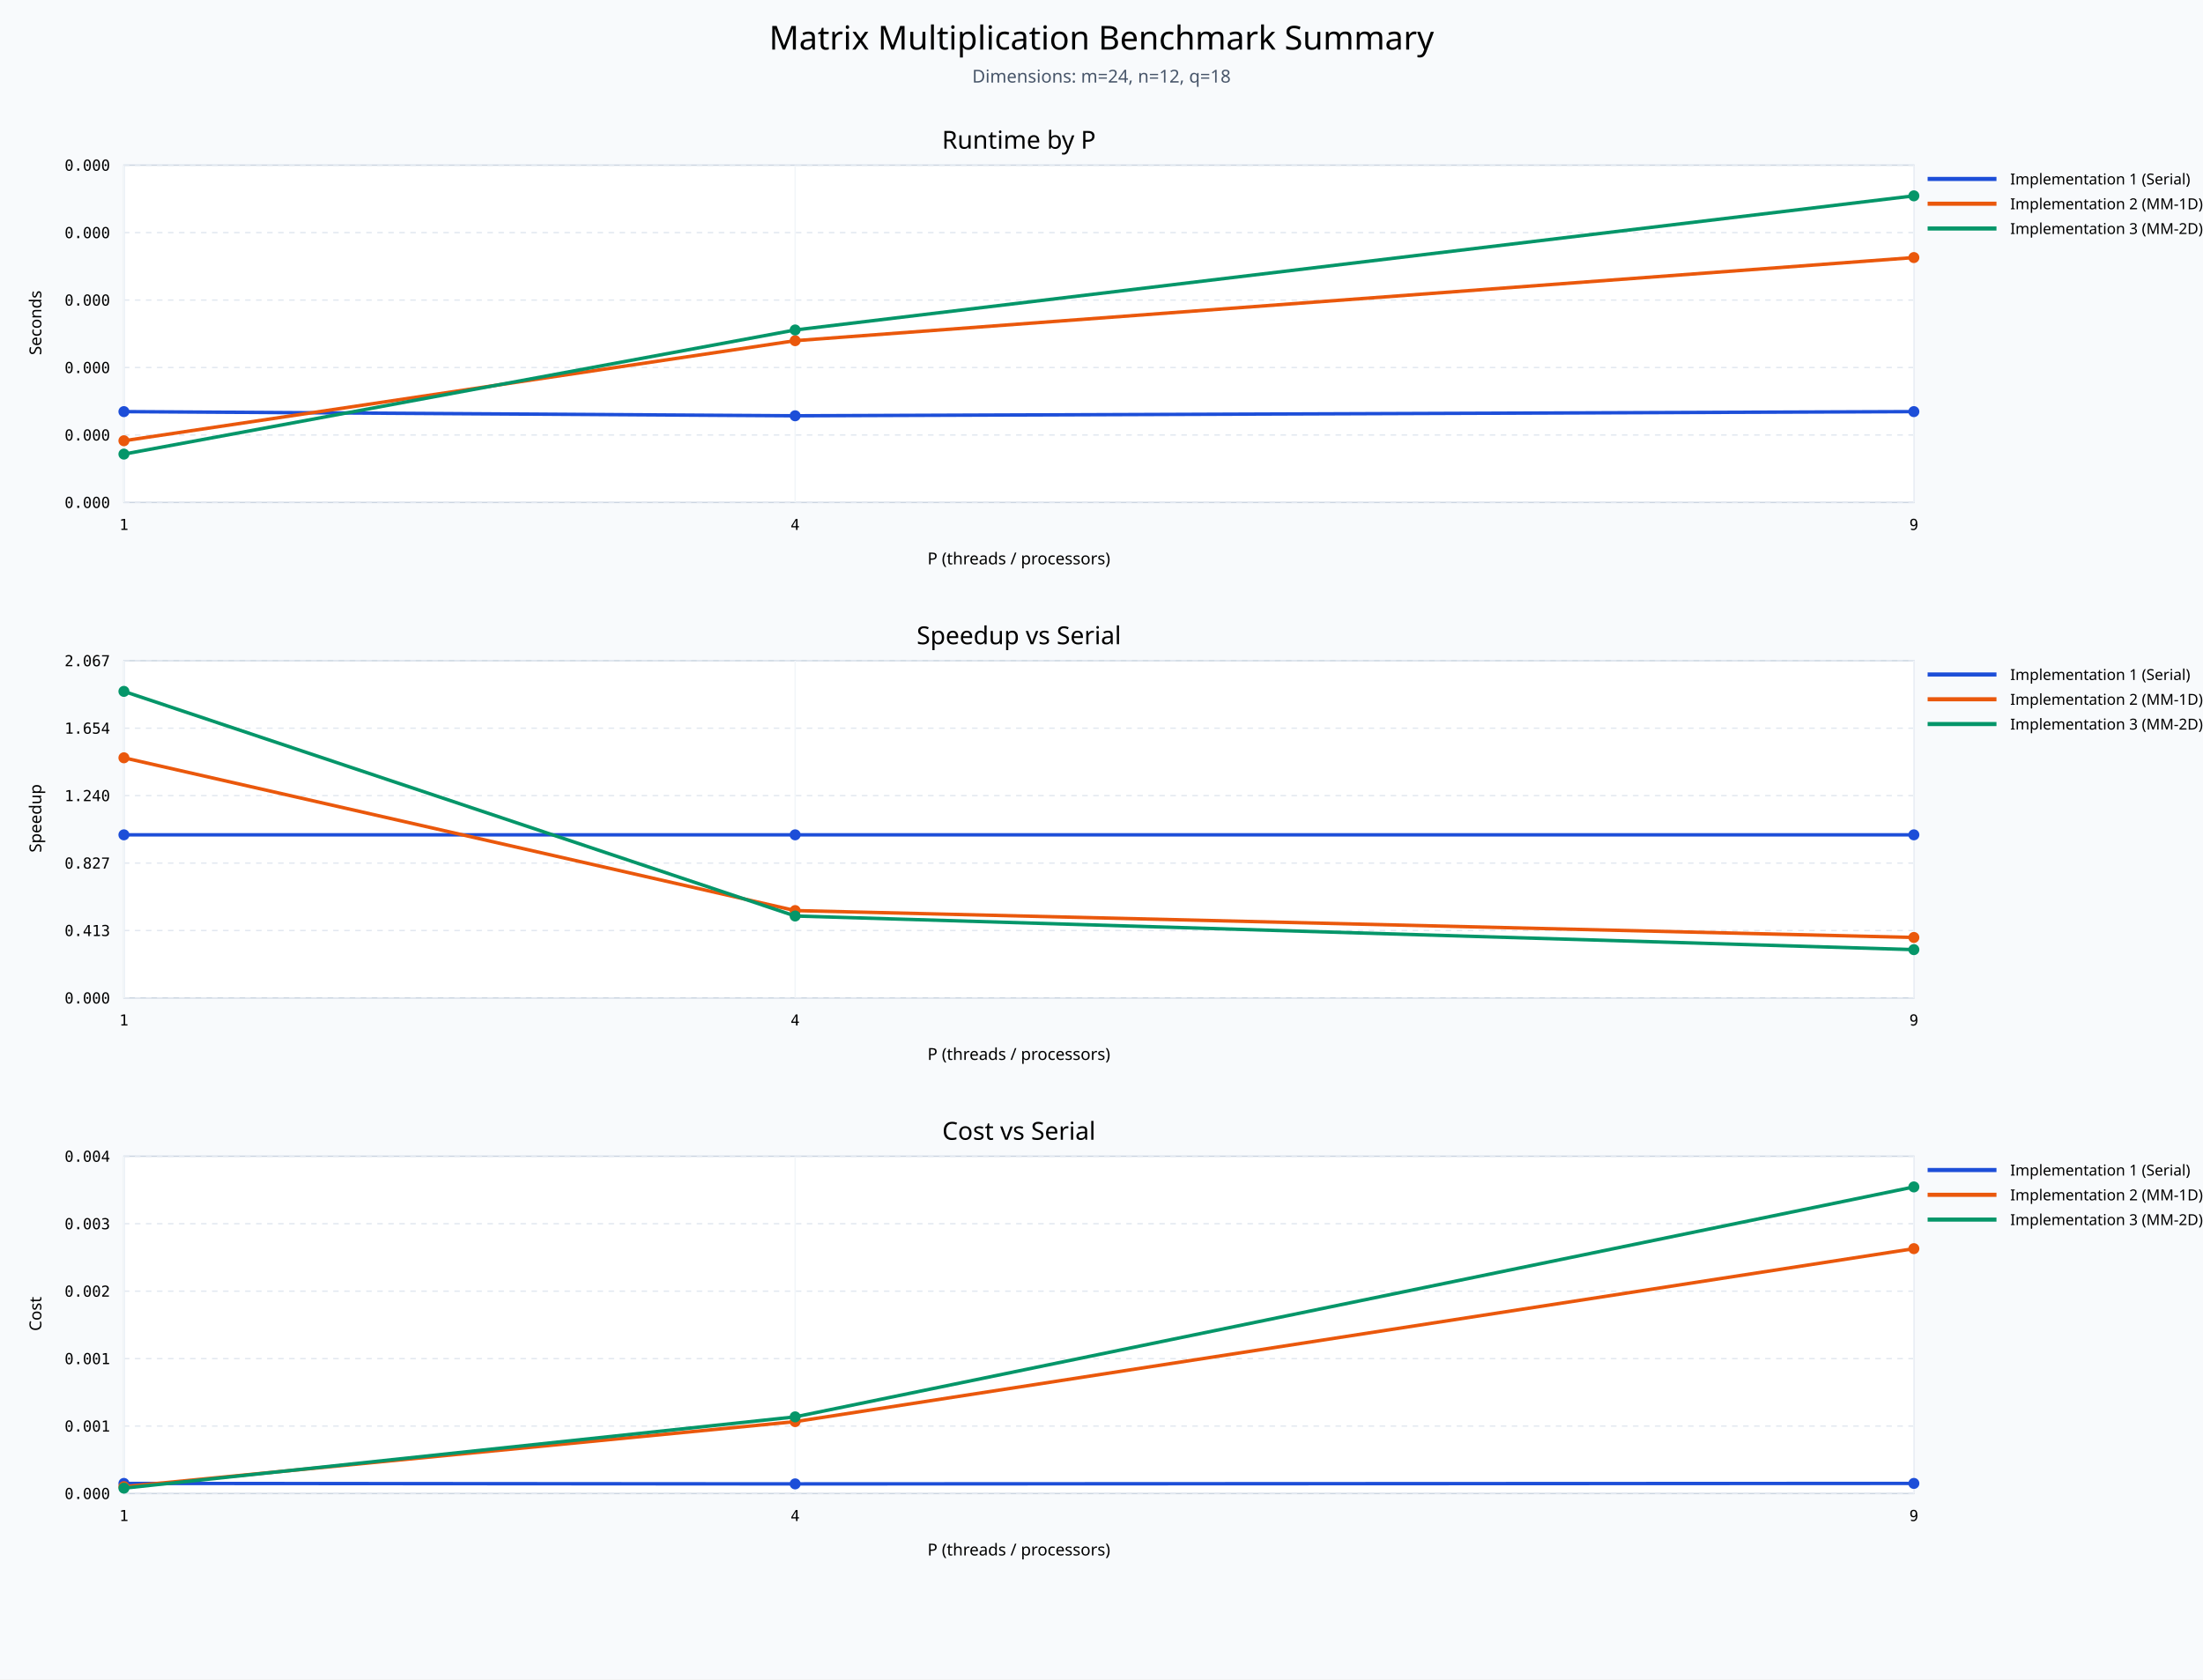
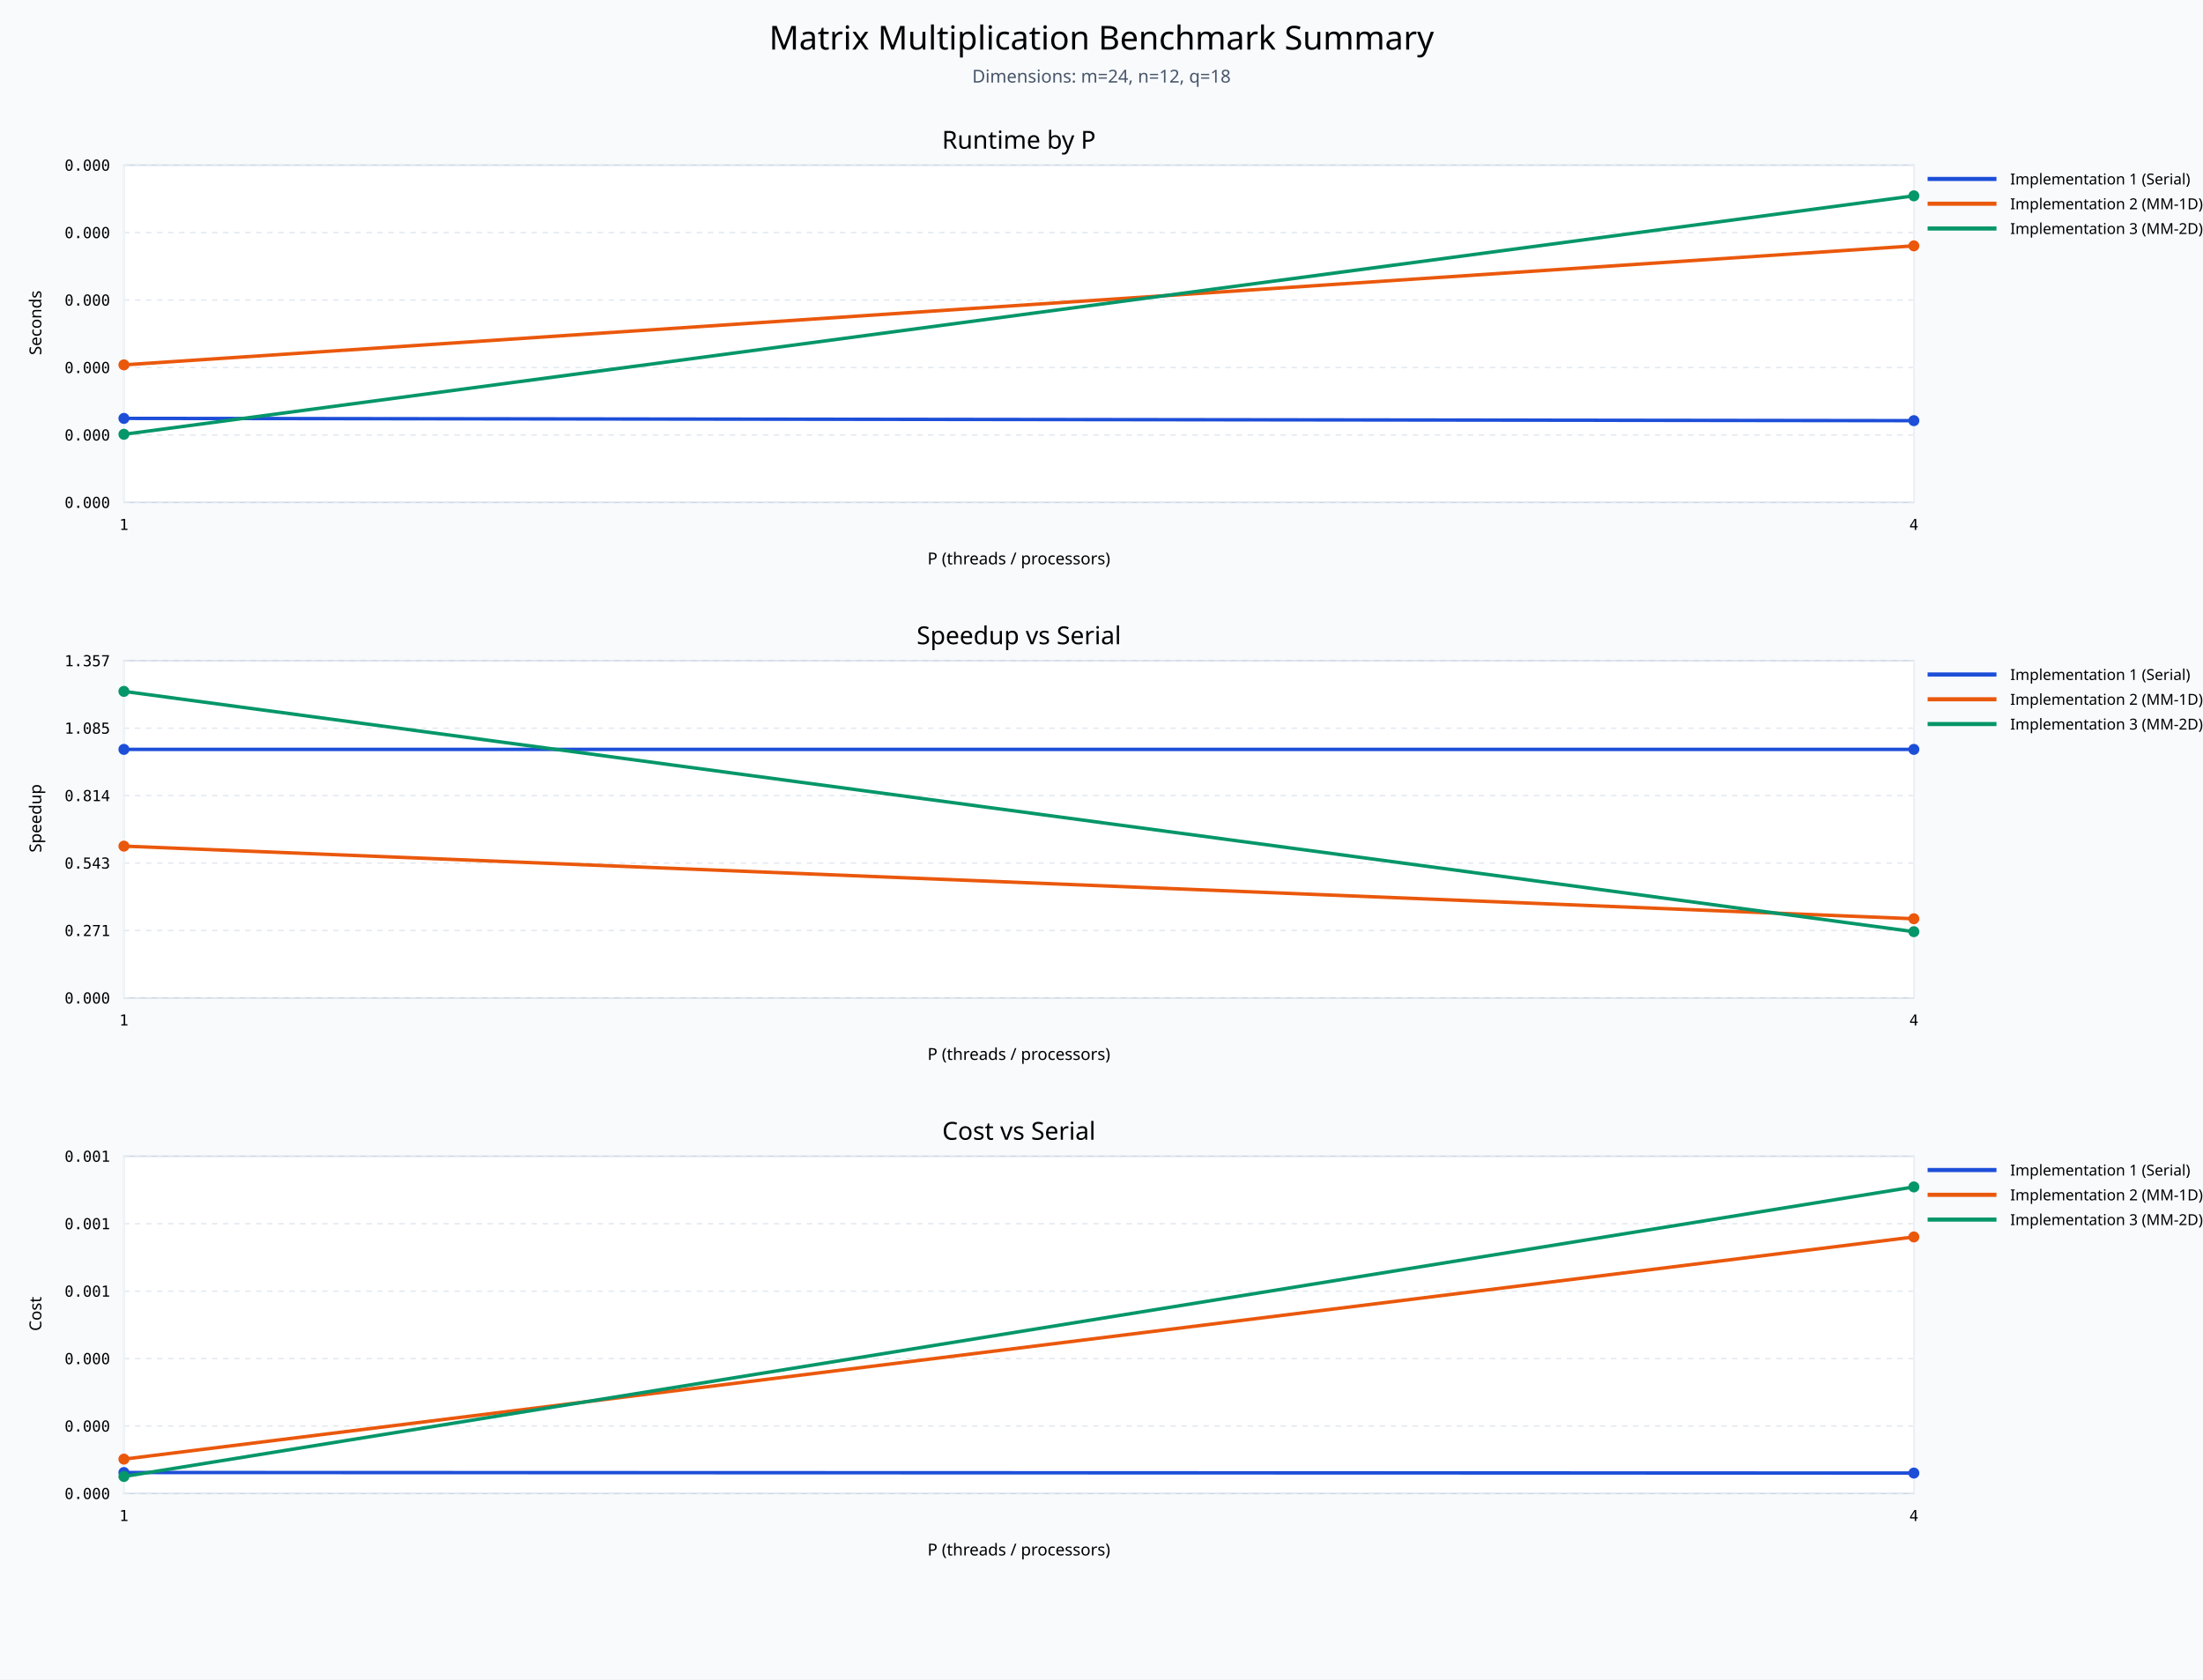
<svg xmlns="http://www.w3.org/2000/svg" width="1600" height="1220" viewBox="0 0 1600 1220">
  <rect width="100%" height="100%" fill="#f8fafc" />
  <text x="800" y="36" text-anchor="middle" font-size="24" font-family="sans-serif">Matrix Multiplication Benchmark Summary</text>
  <text x="800" y="60" text-anchor="middle" font-size="13" font-family="sans-serif" fill="#475569">Dimensions: m=24, n=12, q=18</text>
  <g>
    <text x="740" y="108" text-anchor="middle" font-size="18" font-family="sans-serif">Runtime by P</text>
    <rect x="90" y="120" width="1300" height="245" fill="#ffffff" stroke="#cbd5e1" />
    <line x1="90" y1="365" x2="1390" y2="365" stroke="#e2e8f0" stroke-dasharray="4,4" />
    <text x="80" y="369" text-anchor="end" font-size="11" font-family="monospace">0.000</text>
    <line x1="90.000" y1="316.000" x2="1390.000" y2="316.000" stroke="#e2e8f0" stroke-dasharray="4,4" />
    <text x="80.000" y="320.000" text-anchor="end" font-size="11" font-family="monospace">0.000</text>
    <line x1="90.000" y1="267.000" x2="1390.000" y2="267.000" stroke="#e2e8f0" stroke-dasharray="4,4" />
    <text x="80.000" y="271.000" text-anchor="end" font-size="11" font-family="monospace">0.000</text>
    <line x1="90.000" y1="218.000" x2="1390.000" y2="218.000" stroke="#e2e8f0" stroke-dasharray="4,4" />
    <text x="80.000" y="222.000" text-anchor="end" font-size="11" font-family="monospace">0.000</text>
    <line x1="90.000" y1="169.000" x2="1390.000" y2="169.000" stroke="#e2e8f0" stroke-dasharray="4,4" />
    <text x="80.000" y="173.000" text-anchor="end" font-size="11" font-family="monospace">0.000</text>
    <line x1="90.000" y1="120.000" x2="1390.000" y2="120.000" stroke="#e2e8f0" stroke-dasharray="4,4" />
    <text x="80.000" y="124.000" text-anchor="end" font-size="11" font-family="monospace">0.000</text>
    <line x1="90.000" y1="120.000" x2="90.000" y2="365.000" stroke="#f1f5f9" />
    <text x="90.000" y="385.000" text-anchor="middle" font-size="11" font-family="monospace">1</text>
-     <line x1="577.500" y1="120.000" x2="577.500" y2="365.000" stroke="#f1f5f9" />
-     <text x="577.500" y="385.000" text-anchor="middle" font-size="11" font-family="monospace">4</text>
    <line x1="1390.000" y1="120.000" x2="1390.000" y2="365.000" stroke="#f1f5f9" />
-     <text x="1390.000" y="385.000" text-anchor="middle" font-size="11" font-family="monospace">9</text>
+     <text x="1390.000" y="385.000" text-anchor="middle" font-size="11" font-family="monospace">4</text>
    <text x="740.000" y="410.000" text-anchor="middle" font-size="12" font-family="sans-serif">P (threads / processors)</text>
    <text x="38.000" y="242.500" transform="rotate(-90 30.000 242.500)" text-anchor="middle" font-size="12" font-family="sans-serif">Seconds</text>
-     <polyline fill="none" stroke="#1d4ed8" stroke-width="2.5" points="90,299.029 577.5,302.055 1390,299.029" />
-     <circle cx="90.000" cy="299.029" r="4" fill="#1d4ed8" />
-     <circle cx="577.500" cy="302.055" r="4" fill="#1d4ed8" />
-     <circle cx="1390.000" cy="299.029" r="4" fill="#1d4ed8" />
+     <polyline fill="none" stroke="#1d4ed8" stroke-width="2.5" points="90,303.956 1390,305.606" />
+     <circle cx="90.000" cy="303.956" r="4" fill="#1d4ed8" />
+     <circle cx="1390.000" cy="305.606" r="4" fill="#1d4ed8" />
    <line x1="1400.000" y1="130.000" x2="1450.000" y2="130.000" stroke="#1d4ed8" stroke-width="3" />
    <text x="1460.000" y="134.000" font-size="11" font-family="sans-serif">Implementation 1 (Serial)</text>
-     <polyline fill="none" stroke="#ea580c" stroke-width="2.5" points="90,320.19 577.5,247.497 1390,187.114" />
-     <circle cx="90.000" cy="320.190" r="4" fill="#ea580c" />
-     <circle cx="577.500" cy="247.497" r="4" fill="#ea580c" />
-     <circle cx="1390.000" cy="187.114" r="4" fill="#ea580c" />
+     <polyline fill="none" stroke="#ea580c" stroke-width="2.5" points="90,265.063 1390,178.604" />
+     <circle cx="90.000" cy="265.063" r="4" fill="#ea580c" />
+     <circle cx="1390.000" cy="178.604" r="4" fill="#ea580c" />
    <line x1="1400.000" y1="148.000" x2="1450.000" y2="148.000" stroke="#ea580c" stroke-width="3" />
    <text x="1460.000" y="152.000" font-size="11" font-family="sans-serif">Implementation 2 (MM-1D)</text>
-     <polyline fill="none" stroke="#059669" stroke-width="2.5" points="90,329.896 577.5,239.716 1390,142.273" />
-     <circle cx="90.000" cy="329.896" r="4" fill="#059669" />
-     <circle cx="577.500" cy="239.716" r="4" fill="#059669" />
+     <polyline fill="none" stroke="#059669" stroke-width="2.5" points="90,315.505 1390,142.273" />
+     <circle cx="90.000" cy="315.505" r="4" fill="#059669" />
    <circle cx="1390.000" cy="142.273" r="4" fill="#059669" />
    <line x1="1400.000" y1="166.000" x2="1450.000" y2="166.000" stroke="#059669" stroke-width="3" />
    <text x="1460.000" y="170.000" font-size="11" font-family="sans-serif">Implementation 3 (MM-2D)</text>
  </g>
  <g>
    <text x="740.000" y="468.000" text-anchor="middle" font-size="18" font-family="sans-serif">Speedup vs Serial</text>
    <rect x="90.000" y="480.000" width="1300.000" height="245.000" fill="#ffffff" stroke="#cbd5e1" />
    <line x1="90.000" y1="725.000" x2="1390.000" y2="725.000" stroke="#e2e8f0" stroke-dasharray="4,4" />
    <text x="80.000" y="729.000" text-anchor="end" font-size="11" font-family="monospace">0.000</text>
    <line x1="90.000" y1="676.000" x2="1390.000" y2="676.000" stroke="#e2e8f0" stroke-dasharray="4,4" />
-     <text x="80.000" y="680.000" text-anchor="end" font-size="11" font-family="monospace">0.413</text>
+     <text x="80.000" y="680.000" text-anchor="end" font-size="11" font-family="monospace">0.271</text>
    <line x1="90.000" y1="627.000" x2="1390.000" y2="627.000" stroke="#e2e8f0" stroke-dasharray="4,4" />
-     <text x="80.000" y="631.000" text-anchor="end" font-size="11" font-family="monospace">0.827</text>
+     <text x="80.000" y="631.000" text-anchor="end" font-size="11" font-family="monospace">0.543</text>
    <line x1="90.000" y1="578.000" x2="1390.000" y2="578.000" stroke="#e2e8f0" stroke-dasharray="4,4" />
-     <text x="80.000" y="582.000" text-anchor="end" font-size="11" font-family="monospace">1.240</text>
+     <text x="80.000" y="582.000" text-anchor="end" font-size="11" font-family="monospace">0.814</text>
    <line x1="90.000" y1="529.000" x2="1390.000" y2="529.000" stroke="#e2e8f0" stroke-dasharray="4,4" />
-     <text x="80.000" y="533.000" text-anchor="end" font-size="11" font-family="monospace">1.654</text>
+     <text x="80.000" y="533.000" text-anchor="end" font-size="11" font-family="monospace">1.085</text>
    <line x1="90.000" y1="480.000" x2="1390.000" y2="480.000" stroke="#e2e8f0" stroke-dasharray="4,4" />
-     <text x="80.000" y="484.000" text-anchor="end" font-size="11" font-family="monospace">2.067</text>
+     <text x="80.000" y="484.000" text-anchor="end" font-size="11" font-family="monospace">1.357</text>
    <line x1="90.000" y1="480.000" x2="90.000" y2="725.000" stroke="#f1f5f9" />
    <text x="90.000" y="745.000" text-anchor="middle" font-size="11" font-family="monospace">1</text>
-     <line x1="577.500" y1="480.000" x2="577.500" y2="725.000" stroke="#f1f5f9" />
-     <text x="577.500" y="745.000" text-anchor="middle" font-size="11" font-family="monospace">4</text>
    <line x1="1390.000" y1="480.000" x2="1390.000" y2="725.000" stroke="#f1f5f9" />
-     <text x="1390.000" y="745.000" text-anchor="middle" font-size="11" font-family="monospace">9</text>
+     <text x="1390.000" y="745.000" text-anchor="middle" font-size="11" font-family="monospace">4</text>
    <text x="740.000" y="770.000" text-anchor="middle" font-size="12" font-family="sans-serif">P (threads / processors)</text>
    <text x="38.000" y="602.500" transform="rotate(-90 30.000 602.500)" text-anchor="middle" font-size="12" font-family="sans-serif">Speedup</text>
-     <polyline fill="none" stroke="#1d4ed8" stroke-width="2.5" points="90,606.485 577.5,606.485 1390,606.485" />
-     <circle cx="90.000" cy="606.485" r="4" fill="#1d4ed8" />
-     <circle cx="577.500" cy="606.485" r="4" fill="#1d4ed8" />
-     <circle cx="1390.000" cy="606.485" r="4" fill="#1d4ed8" />
+     <polyline fill="none" stroke="#1d4ed8" stroke-width="2.5" points="90,544.41 1390,544.41" />
+     <circle cx="90.000" cy="544.410" r="4" fill="#1d4ed8" />
+     <circle cx="1390.000" cy="544.410" r="4" fill="#1d4ed8" />
    <line x1="1400.000" y1="490.000" x2="1450.000" y2="490.000" stroke="#1d4ed8" stroke-width="3" />
    <text x="1460.000" y="494.000" font-size="11" font-family="sans-serif">Implementation 1 (Serial)</text>
-     <polyline fill="none" stroke="#ea580c" stroke-width="2.5" points="90,550.518 577.5,661.513 1390,681.047" />
-     <circle cx="90.000" cy="550.518" r="4" fill="#ea580c" />
-     <circle cx="577.500" cy="661.513" r="4" fill="#ea580c" />
-     <circle cx="1390.000" cy="681.047" r="4" fill="#ea580c" />
+     <polyline fill="none" stroke="#ea580c" stroke-width="2.5" points="90,614.692 1390,667.456" />
+     <circle cx="90.000" cy="614.692" r="4" fill="#ea580c" />
+     <circle cx="1390.000" cy="667.456" r="4" fill="#ea580c" />
    <line x1="1400.000" y1="508.000" x2="1450.000" y2="508.000" stroke="#ea580c" stroke-width="3" />
    <text x="1460.000" y="512.000" font-size="11" font-family="sans-serif">Implementation 2 (MM-1D)</text>
-     <polyline fill="none" stroke="#059669" stroke-width="2.5" points="90,502.273 577.5,665.456 1390,689.896" />
+     <polyline fill="none" stroke="#059669" stroke-width="2.5" points="90,502.273 1390,676.843" />
    <circle cx="90.000" cy="502.273" r="4" fill="#059669" />
-     <circle cx="577.500" cy="665.456" r="4" fill="#059669" />
-     <circle cx="1390.000" cy="689.896" r="4" fill="#059669" />
+     <circle cx="1390.000" cy="676.843" r="4" fill="#059669" />
    <line x1="1400.000" y1="526.000" x2="1450.000" y2="526.000" stroke="#059669" stroke-width="3" />
    <text x="1460.000" y="530.000" font-size="11" font-family="sans-serif">Implementation 3 (MM-2D)</text>
  </g>
  <g>
    <text x="740.000" y="828.000" text-anchor="middle" font-size="18" font-family="sans-serif">Cost vs Serial</text>
    <rect x="90.000" y="840.000" width="1300.000" height="245.000" fill="#ffffff" stroke="#cbd5e1" />
    <line x1="90.000" y1="1085.000" x2="1390.000" y2="1085.000" stroke="#e2e8f0" stroke-dasharray="4,4" />
    <text x="80.000" y="1089.000" text-anchor="end" font-size="11" font-family="monospace">0.000</text>
    <line x1="90.000" y1="1036.000" x2="1390.000" y2="1036.000" stroke="#e2e8f0" stroke-dasharray="4,4" />
-     <text x="80.000" y="1040.000" text-anchor="end" font-size="11" font-family="monospace">0.001</text>
+     <text x="80.000" y="1040.000" text-anchor="end" font-size="11" font-family="monospace">0.000</text>
    <line x1="90.000" y1="987.000" x2="1390.000" y2="987.000" stroke="#e2e8f0" stroke-dasharray="4,4" />
-     <text x="80.000" y="991.000" text-anchor="end" font-size="11" font-family="monospace">0.001</text>
+     <text x="80.000" y="991.000" text-anchor="end" font-size="11" font-family="monospace">0.000</text>
    <line x1="90.000" y1="938.000" x2="1390.000" y2="938.000" stroke="#e2e8f0" stroke-dasharray="4,4" />
-     <text x="80.000" y="942.000" text-anchor="end" font-size="11" font-family="monospace">0.002</text>
+     <text x="80.000" y="942.000" text-anchor="end" font-size="11" font-family="monospace">0.001</text>
    <line x1="90.000" y1="889.000" x2="1390.000" y2="889.000" stroke="#e2e8f0" stroke-dasharray="4,4" />
-     <text x="80.000" y="893.000" text-anchor="end" font-size="11" font-family="monospace">0.003</text>
+     <text x="80.000" y="893.000" text-anchor="end" font-size="11" font-family="monospace">0.001</text>
    <line x1="90.000" y1="840.000" x2="1390.000" y2="840.000" stroke="#e2e8f0" stroke-dasharray="4,4" />
-     <text x="80.000" y="844.000" text-anchor="end" font-size="11" font-family="monospace">0.004</text>
+     <text x="80.000" y="844.000" text-anchor="end" font-size="11" font-family="monospace">0.001</text>
    <line x1="90.000" y1="840.000" x2="90.000" y2="1085.000" stroke="#f1f5f9" />
    <text x="90.000" y="1105.000" text-anchor="middle" font-size="11" font-family="monospace">1</text>
-     <line x1="577.500" y1="840.000" x2="577.500" y2="1085.000" stroke="#f1f5f9" />
-     <text x="577.500" y="1105.000" text-anchor="middle" font-size="11" font-family="monospace">4</text>
    <line x1="1390.000" y1="840.000" x2="1390.000" y2="1085.000" stroke="#f1f5f9" />
-     <text x="1390.000" y="1105.000" text-anchor="middle" font-size="11" font-family="monospace">9</text>
+     <text x="1390.000" y="1105.000" text-anchor="middle" font-size="11" font-family="monospace">4</text>
    <text x="740.000" y="1130.000" text-anchor="middle" font-size="12" font-family="sans-serif">P (threads / processors)</text>
    <text x="38.000" y="962.500" transform="rotate(-90 30.000 962.500)" text-anchor="middle" font-size="12" font-family="sans-serif">Cost</text>
-     <polyline fill="none" stroke="#1d4ed8" stroke-width="2.5" points="90,1077.67 577.5,1078.01 1390,1077.67" />
-     <circle cx="90.000" cy="1077.670" r="4" fill="#1d4ed8" />
-     <circle cx="577.500" cy="1078.006" r="4" fill="#1d4ed8" />
-     <circle cx="1390.000" cy="1077.670" r="4" fill="#1d4ed8" />
+     <polyline fill="none" stroke="#1d4ed8" stroke-width="2.5" points="90,1069.74 1390,1070.15" />
+     <circle cx="90.000" cy="1069.739" r="4" fill="#1d4ed8" />
+     <circle cx="1390.000" cy="1070.152" r="4" fill="#1d4ed8" />
    <line x1="1400.000" y1="850.000" x2="1450.000" y2="850.000" stroke="#1d4ed8" stroke-width="3" />
    <text x="1460.000" y="854.000" font-size="11" font-family="sans-serif">Implementation 1 (Serial)</text>
-     <polyline fill="none" stroke="#ea580c" stroke-width="2.5" points="90,1080.02 577.5,1032.78 1390,907.114" />
-     <circle cx="90.000" cy="1080.021" r="4" fill="#ea580c" />
-     <circle cx="577.500" cy="1032.776" r="4" fill="#ea580c" />
-     <circle cx="1390.000" cy="907.114" r="4" fill="#ea580c" />
+     <polyline fill="none" stroke="#ea580c" stroke-width="2.5" points="90,1060.02 1390,898.604" />
+     <circle cx="90.000" cy="1060.016" r="4" fill="#ea580c" />
+     <circle cx="1390.000" cy="898.604" r="4" fill="#ea580c" />
    <line x1="1400.000" y1="868.000" x2="1450.000" y2="868.000" stroke="#ea580c" stroke-width="3" />
    <text x="1460.000" y="872.000" font-size="11" font-family="sans-serif">Implementation 2 (MM-1D)</text>
-     <polyline fill="none" stroke="#059669" stroke-width="2.5" points="90,1081.1 577.5,1029.32 1390,862.273" />
-     <circle cx="90.000" cy="1081.100" r="4" fill="#059669" />
-     <circle cx="577.500" cy="1029.318" r="4" fill="#059669" />
+     <polyline fill="none" stroke="#059669" stroke-width="2.5" points="90,1072.63 1390,862.273" />
+     <circle cx="90.000" cy="1072.626" r="4" fill="#059669" />
    <circle cx="1390.000" cy="862.273" r="4" fill="#059669" />
    <line x1="1400.000" y1="886.000" x2="1450.000" y2="886.000" stroke="#059669" stroke-width="3" />
    <text x="1460.000" y="890.000" font-size="11" font-family="sans-serif">Implementation 3 (MM-2D)</text>
  </g>
</svg>
